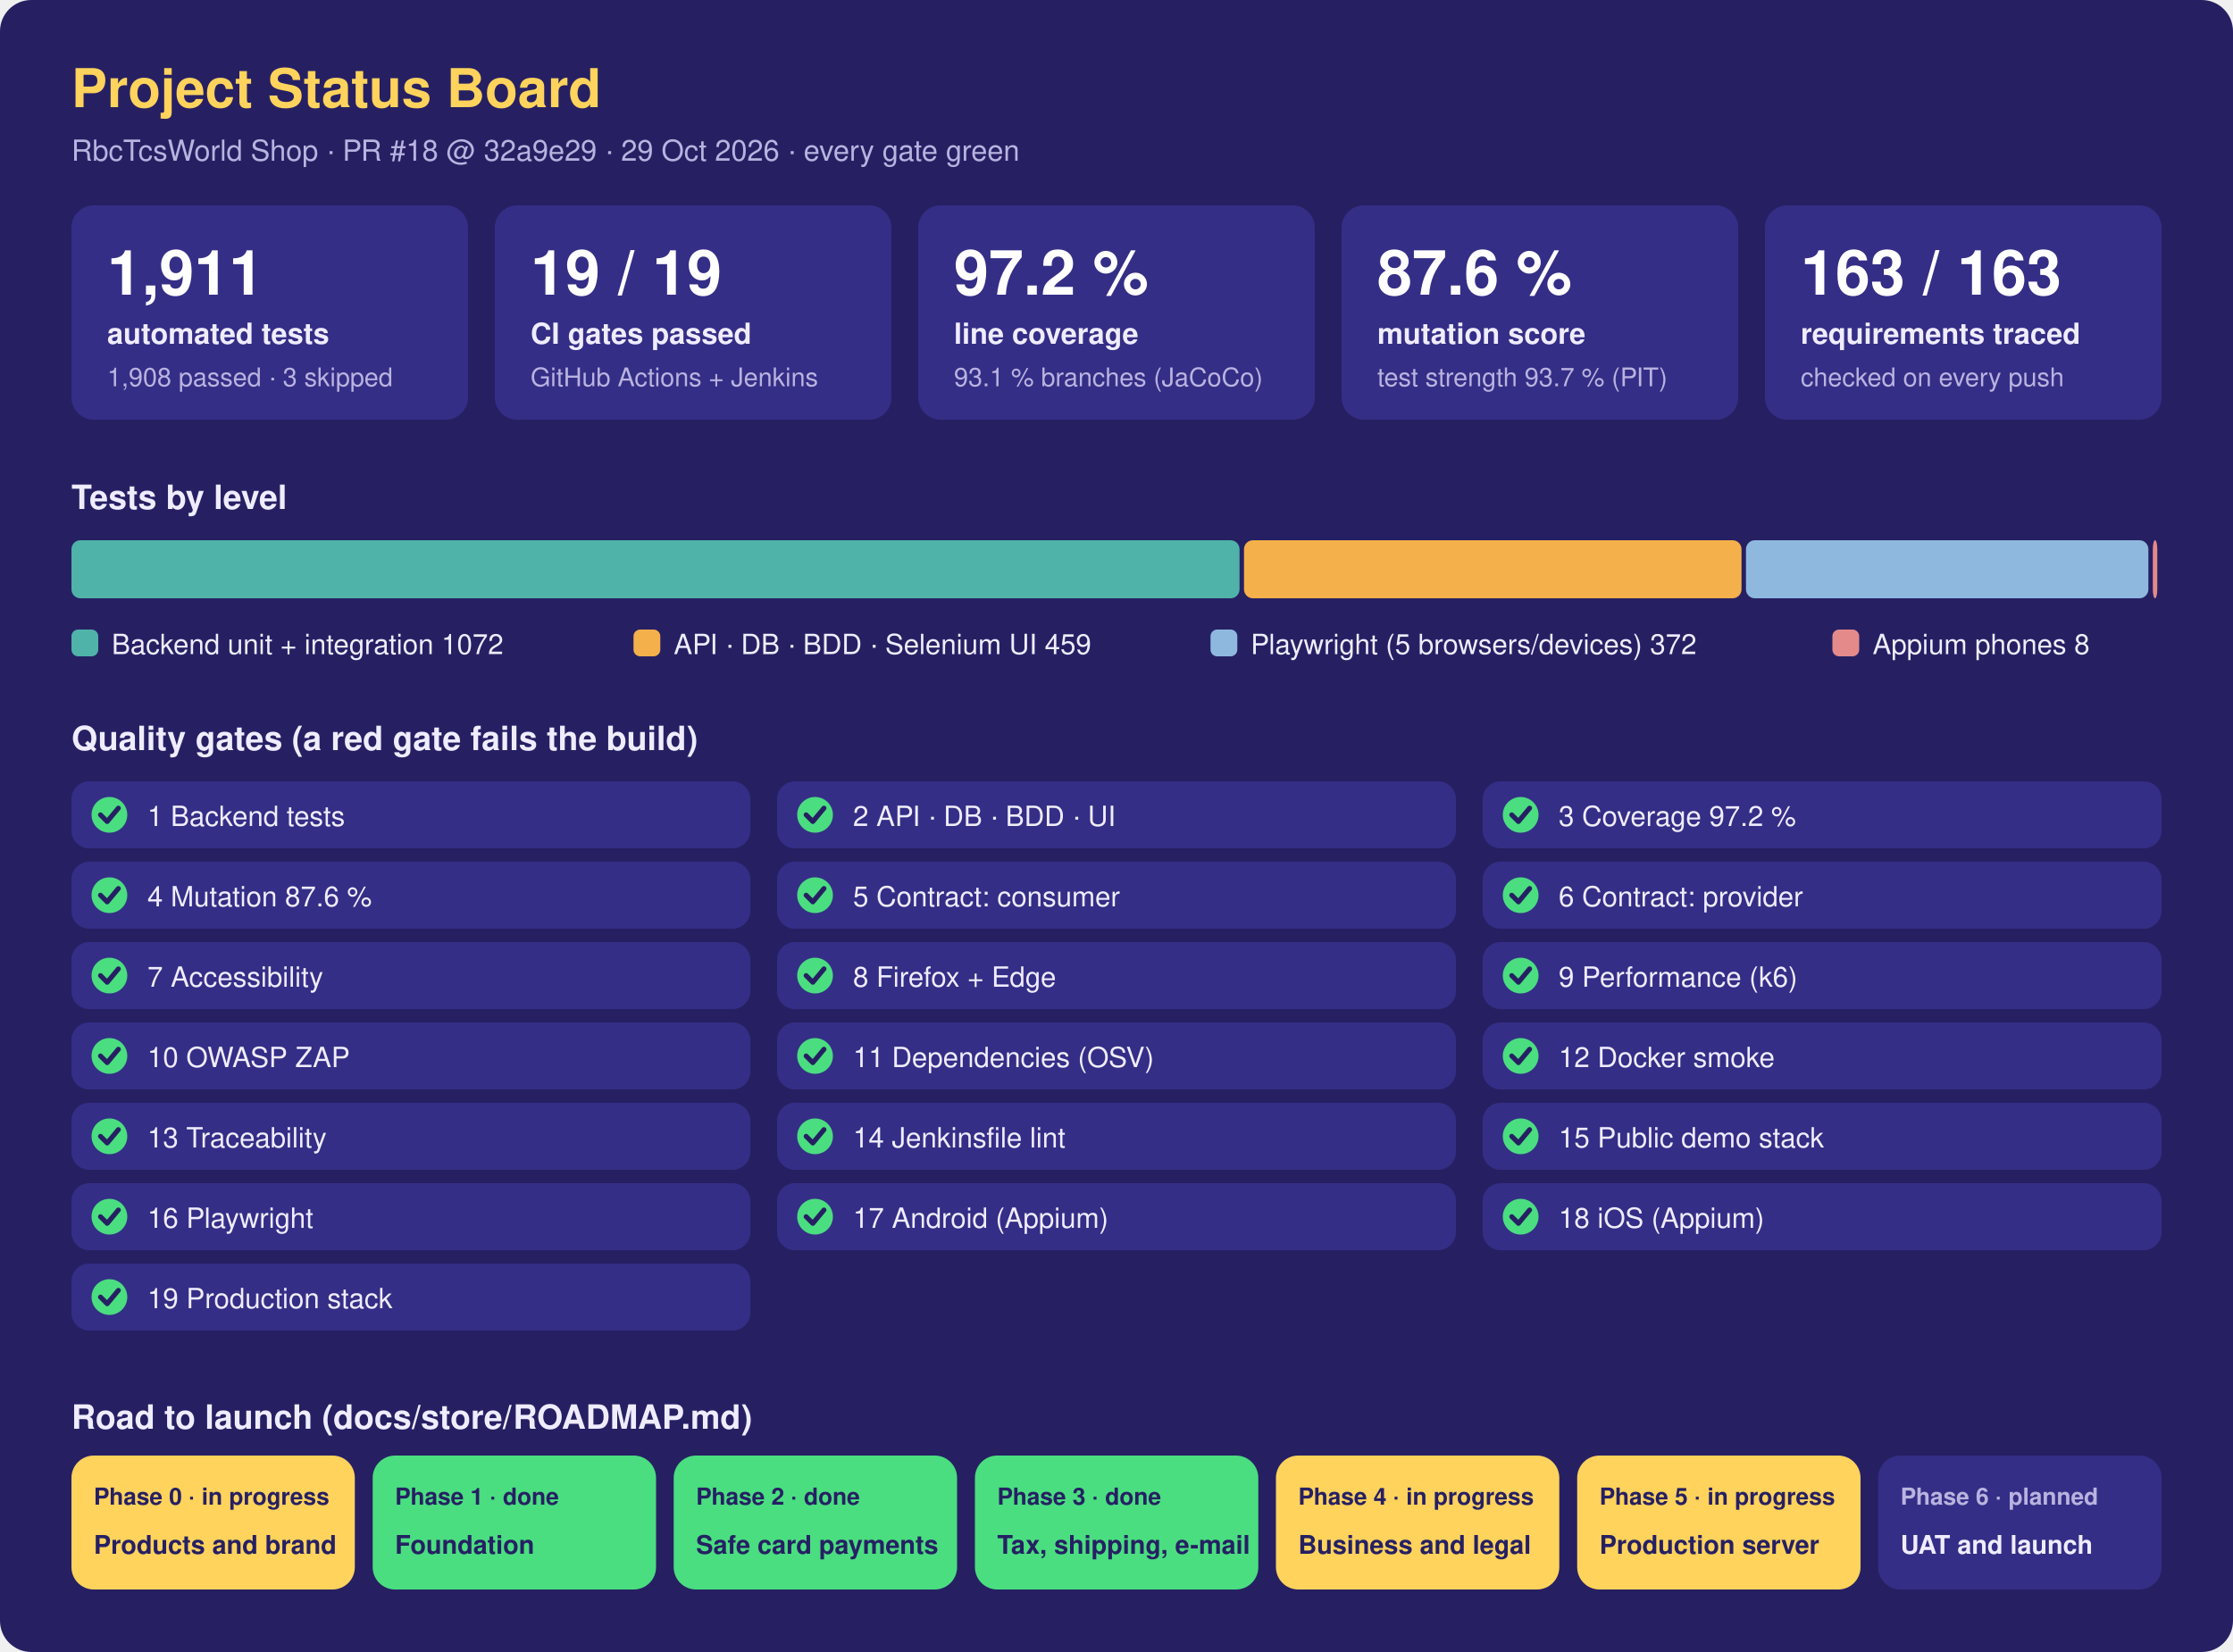
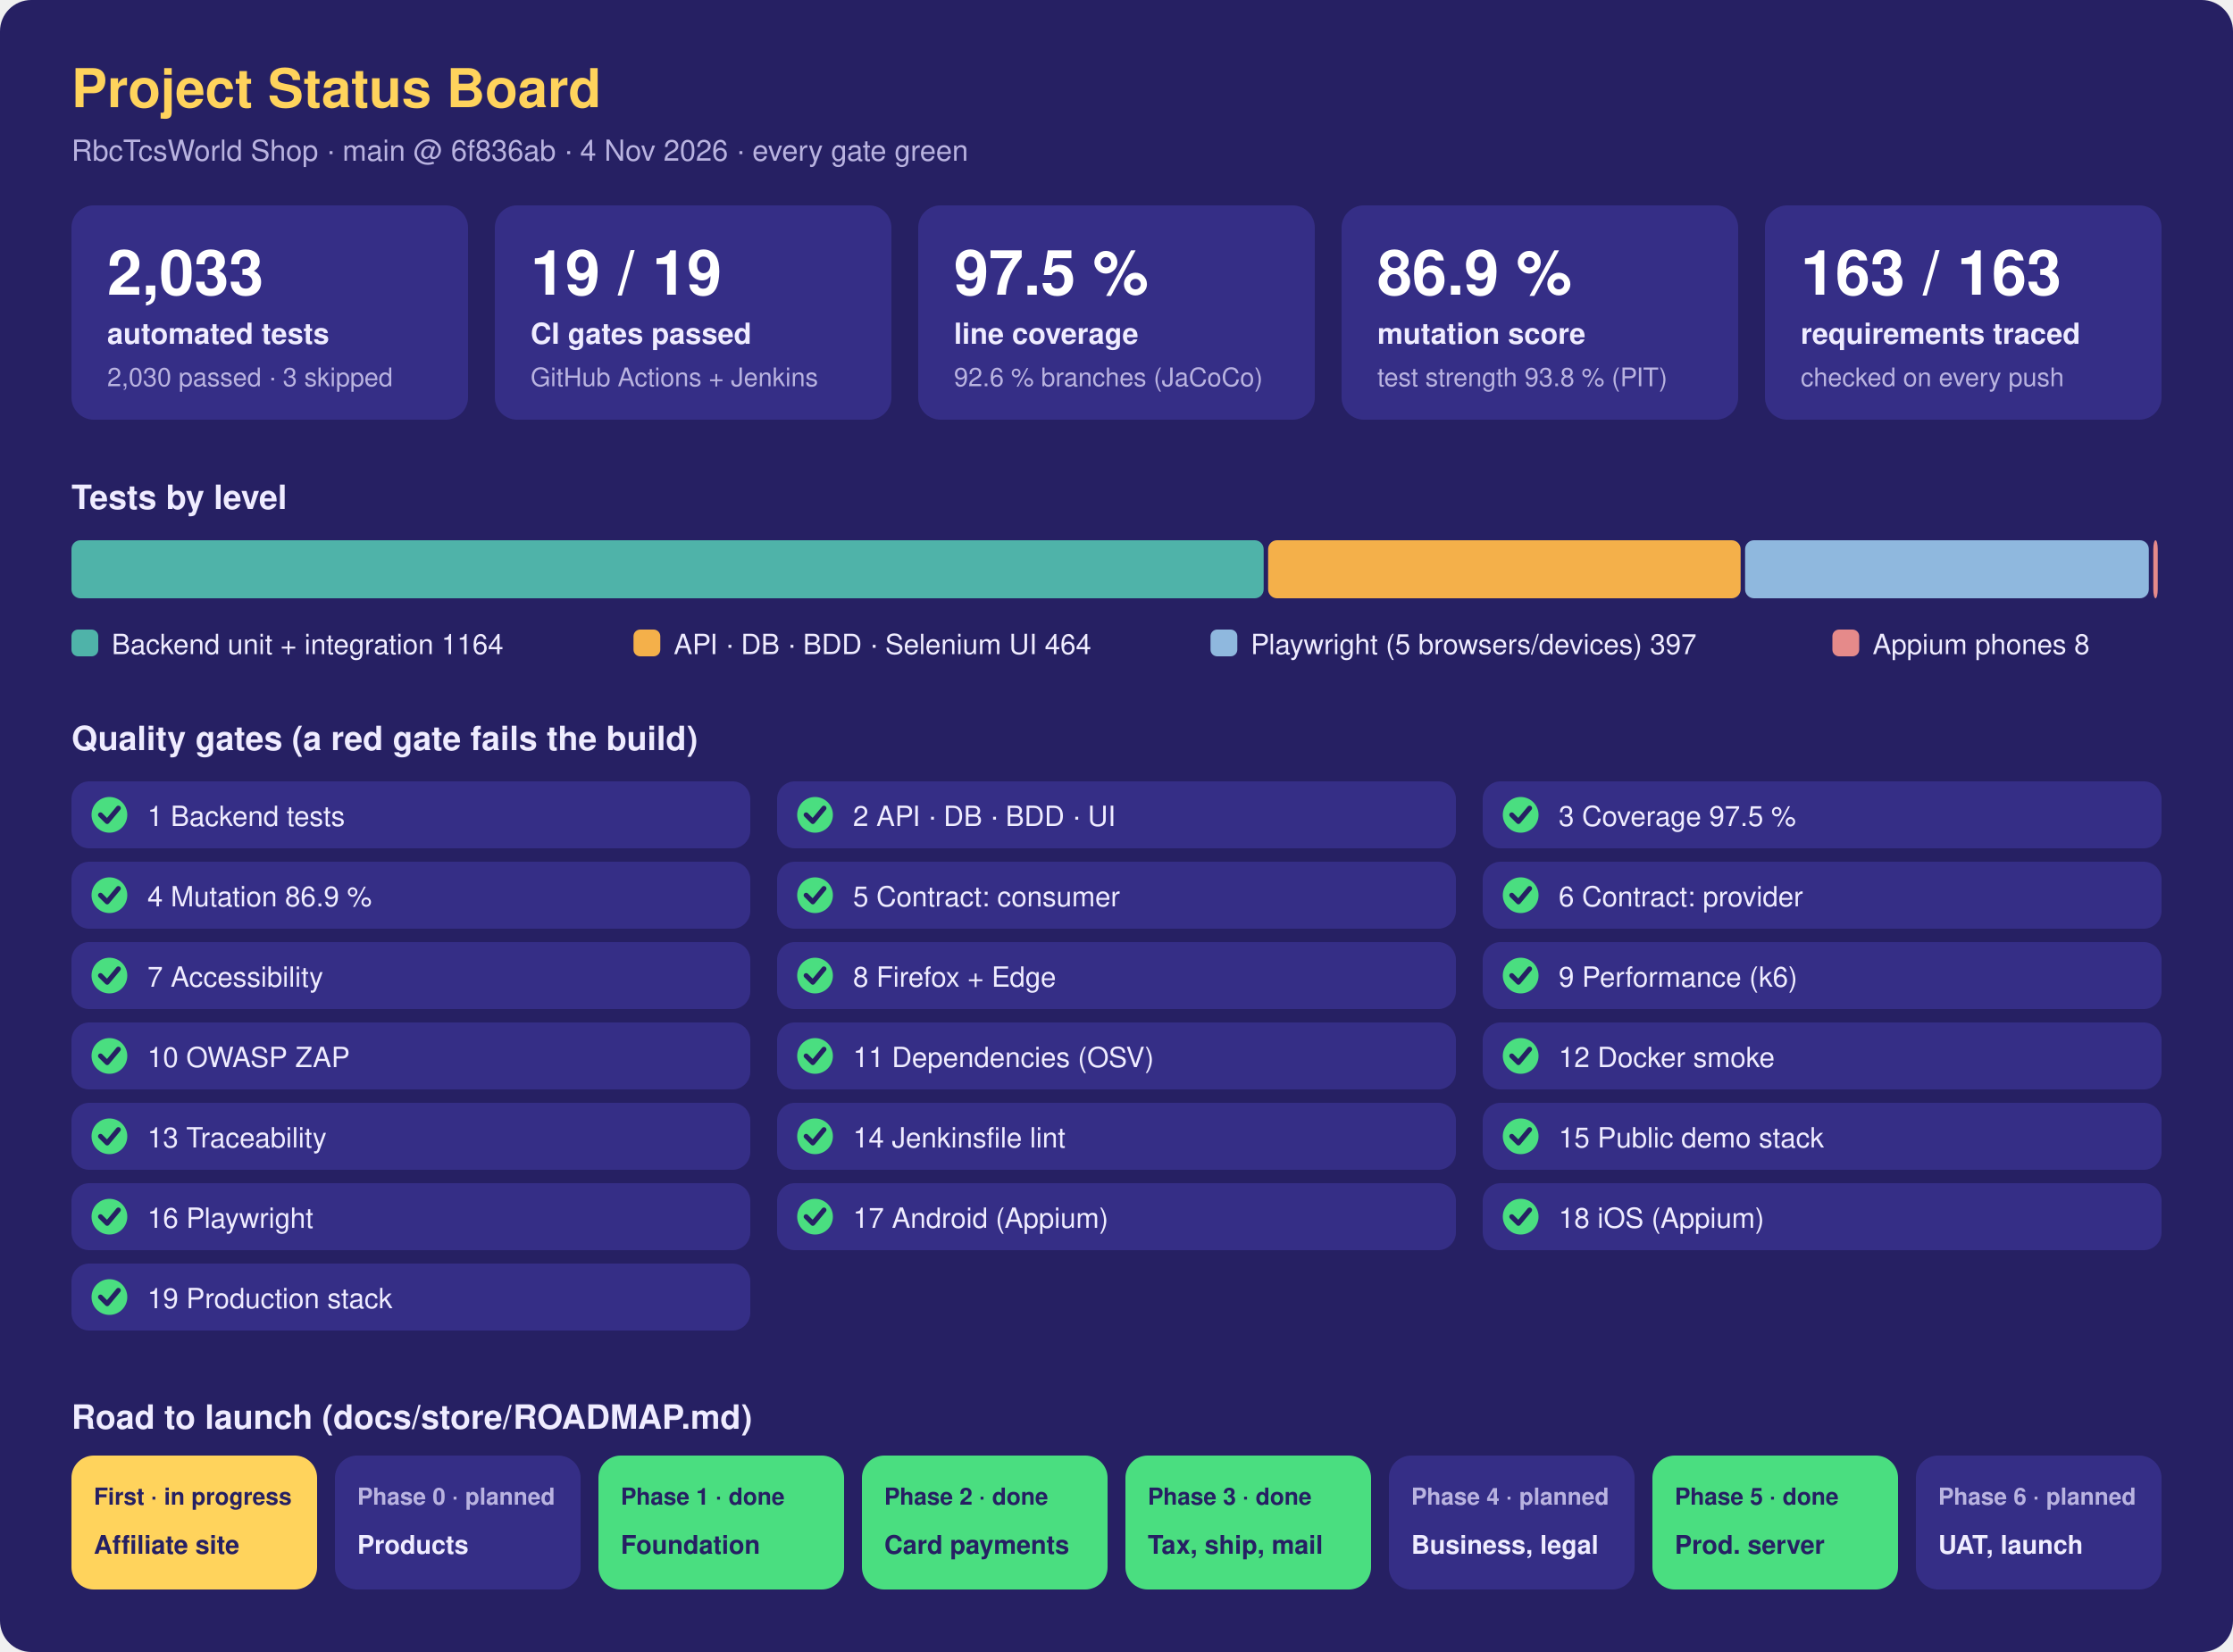
- <svg xmlns="http://www.w3.org/2000/svg" width="1000" height="740" viewBox="0 0 1000 740" role="img" aria-label="Project status board: 1911 automated tests, 1908 passed and 3 skipped by design; 19 of 19 CI gates passed; 97.2 percent line coverage; 87.6 percent mutation score; 163 of 163 requirements traced; road to launch: phase 1 foundation done, phase 0 products in progress, phases 2 and 3 (safe card payments; tax, shipping and e-mail) done, phase 4 business and legal in progress, phase 5 production server built.">
+ <svg xmlns="http://www.w3.org/2000/svg" width="1000" height="740" viewBox="0 0 1000 740" role="img" aria-label="Project status board: 2033 automated tests, 2030 passed and 3 skipped by design; 19 of 19 CI gates passed; 97.5 percent line coverage; 86.9 percent mutation score; 163 of 163 requirements traced; road to launch: first an Amazon affiliate site (in progress, STORE_SALES=off); phases 1, 2, 3 and 5 done (foundation, safe card payments, tax shipping and e-mail, production server); phases 0, 4 and 6 (products, business and legal, UAT) planned for the own shop.">
  <rect width="1000" height="740" rx="14" fill="#262063" />
  <text x="32" y="48" font-family="'Segoe UI', Helvetica, Arial, sans-serif" font-size="24" font-weight="700" fill="#ffd35c" text-anchor="start">Project Status Board</text>
-   <text x="32" y="72" font-family="'Segoe UI', Helvetica, Arial, sans-serif" font-size="13" font-weight="400" fill="#b9b3e0" text-anchor="start">RbcTcsWorld Shop · PR #18 @ 32a9e29 · 29 Oct 2026 · every gate green</text>
+   <text x="32" y="72" font-family="'Segoe UI', Helvetica, Arial, sans-serif" font-size="13" font-weight="400" fill="#b9b3e0" text-anchor="start">RbcTcsWorld Shop · main @ 6f836ab · 4 Nov 2026 · every gate green</text>
  <rect x="32.0" y="92" width="177.6" height="96" rx="10" fill="#352e86" />
-   <text x="48.0" y="132" font-family="'Segoe UI', Helvetica, Arial, sans-serif" font-size="28" font-weight="700" fill="#ffffff" text-anchor="start">1,911</text>
+   <text x="48.0" y="132" font-family="'Segoe UI', Helvetica, Arial, sans-serif" font-size="28" font-weight="700" fill="#ffffff" text-anchor="start">2,033</text>
  <text x="48.0" y="154" font-family="'Segoe UI', Helvetica, Arial, sans-serif" font-size="13" font-weight="600" fill="#efecff" text-anchor="start">automated tests</text>
-   <text x="48.0" y="173" font-family="'Segoe UI', Helvetica, Arial, sans-serif" font-size="11.5" font-weight="400" fill="#b9b3e0" text-anchor="start">1,908 passed · 3 skipped</text>
+   <text x="48.0" y="173" font-family="'Segoe UI', Helvetica, Arial, sans-serif" font-size="11.5" font-weight="400" fill="#b9b3e0" text-anchor="start">2,030 passed · 3 skipped</text>
  <rect x="221.6" y="92" width="177.6" height="96" rx="10" fill="#352e86" />
  <text x="237.6" y="132" font-family="'Segoe UI', Helvetica, Arial, sans-serif" font-size="28" font-weight="700" fill="#ffffff" text-anchor="start">19 / 19</text>
  <text x="237.6" y="154" font-family="'Segoe UI', Helvetica, Arial, sans-serif" font-size="13" font-weight="600" fill="#efecff" text-anchor="start">CI gates passed</text>
  <text x="237.6" y="173" font-family="'Segoe UI', Helvetica, Arial, sans-serif" font-size="11.5" font-weight="400" fill="#b9b3e0" text-anchor="start">GitHub Actions + Jenkins</text>
  <rect x="411.2" y="92" width="177.6" height="96" rx="10" fill="#352e86" />
-   <text x="427.2" y="132" font-family="'Segoe UI', Helvetica, Arial, sans-serif" font-size="28" font-weight="700" fill="#ffffff" text-anchor="start">97.2 %</text>
+   <text x="427.2" y="132" font-family="'Segoe UI', Helvetica, Arial, sans-serif" font-size="28" font-weight="700" fill="#ffffff" text-anchor="start">97.5 %</text>
  <text x="427.2" y="154" font-family="'Segoe UI', Helvetica, Arial, sans-serif" font-size="13" font-weight="600" fill="#efecff" text-anchor="start">line coverage</text>
-   <text x="427.2" y="173" font-family="'Segoe UI', Helvetica, Arial, sans-serif" font-size="11.5" font-weight="400" fill="#b9b3e0" text-anchor="start">93.1 % branches (JaCoCo)</text>
+   <text x="427.2" y="173" font-family="'Segoe UI', Helvetica, Arial, sans-serif" font-size="11.5" font-weight="400" fill="#b9b3e0" text-anchor="start">92.6 % branches (JaCoCo)</text>
  <rect x="600.8" y="92" width="177.6" height="96" rx="10" fill="#352e86" />
-   <text x="616.8" y="132" font-family="'Segoe UI', Helvetica, Arial, sans-serif" font-size="28" font-weight="700" fill="#ffffff" text-anchor="start">87.6 %</text>
+   <text x="616.8" y="132" font-family="'Segoe UI', Helvetica, Arial, sans-serif" font-size="28" font-weight="700" fill="#ffffff" text-anchor="start">86.9 %</text>
  <text x="616.8" y="154" font-family="'Segoe UI', Helvetica, Arial, sans-serif" font-size="13" font-weight="600" fill="#efecff" text-anchor="start">mutation score</text>
-   <text x="616.8" y="173" font-family="'Segoe UI', Helvetica, Arial, sans-serif" font-size="11.5" font-weight="400" fill="#b9b3e0" text-anchor="start">test strength 93.7 % (PIT)</text>
+   <text x="616.8" y="173" font-family="'Segoe UI', Helvetica, Arial, sans-serif" font-size="11.5" font-weight="400" fill="#b9b3e0" text-anchor="start">test strength 93.8 % (PIT)</text>
  <rect x="790.4" y="92" width="177.6" height="96" rx="10" fill="#352e86" />
  <text x="806.4" y="132" font-family="'Segoe UI', Helvetica, Arial, sans-serif" font-size="28" font-weight="700" fill="#ffffff" text-anchor="start">163 / 163</text>
  <text x="806.4" y="154" font-family="'Segoe UI', Helvetica, Arial, sans-serif" font-size="13" font-weight="600" fill="#efecff" text-anchor="start">requirements traced</text>
  <text x="806.4" y="173" font-family="'Segoe UI', Helvetica, Arial, sans-serif" font-size="11.5" font-weight="400" fill="#b9b3e0" text-anchor="start">checked on every push</text>
  <text x="32" y="228" font-family="'Segoe UI', Helvetica, Arial, sans-serif" font-size="15" font-weight="700" fill="#efecff" text-anchor="start">Tests by level</text>
-   <rect x="32.0" y="242" width="523.1" height="26" rx="4" fill="#4fb3a9" />
-   <rect x="557.1" y="242" width="222.8" height="26" rx="4" fill="#f4b04a" />
-   <rect x="781.9" y="242" width="180.2" height="26" rx="4" fill="#8fb8de" />
-   <rect x="964.1" y="242" width="2.0" height="26" rx="4" fill="#e58a8a" />
+   <rect x="32.0" y="242" width="533.9" height="26" rx="4" fill="#4fb3a9" />
+   <rect x="567.9" y="242" width="211.6" height="26" rx="4" fill="#f4b04a" />
+   <rect x="781.5" y="242" width="180.8" height="26" rx="4" fill="#8fb8de" />
+   <rect x="964.3" y="242" width="2.0" height="26" rx="4" fill="#e58a8a" />
  <rect x="32" y="282" width="12" height="12" rx="3" fill="#4fb3a9" />
-   <text x="50" y="293" font-family="'Segoe UI', Helvetica, Arial, sans-serif" font-size="12.5" font-weight="400" fill="#efecff" text-anchor="start">Backend unit + integration 1072</text>
+   <text x="50" y="293" font-family="'Segoe UI', Helvetica, Arial, sans-serif" font-size="12.5" font-weight="400" fill="#efecff" text-anchor="start">Backend unit + integration 1164</text>
  <rect x="283.7" y="282" width="12" height="12" rx="3" fill="#f4b04a" />
-   <text x="301.7" y="293" font-family="'Segoe UI', Helvetica, Arial, sans-serif" font-size="12.5" font-weight="400" fill="#efecff" text-anchor="start">API · DB · BDD · Selenium UI 459</text>
+   <text x="301.7" y="293" font-family="'Segoe UI', Helvetica, Arial, sans-serif" font-size="12.5" font-weight="400" fill="#efecff" text-anchor="start">API · DB · BDD · Selenium UI 464</text>
  <rect x="542.1" y="282" width="12" height="12" rx="3" fill="#8fb8de" />
-   <text x="560.1" y="293" font-family="'Segoe UI', Helvetica, Arial, sans-serif" font-size="12.5" font-weight="400" fill="#efecff" text-anchor="start">Playwright (5 browsers/devices) 372</text>
+   <text x="560.1" y="293" font-family="'Segoe UI', Helvetica, Arial, sans-serif" font-size="12.5" font-weight="400" fill="#efecff" text-anchor="start">Playwright (5 browsers/devices) 397</text>
  <rect x="820.6" y="282" width="12" height="12" rx="3" fill="#e58a8a" />
  <text x="838.6" y="293" font-family="'Segoe UI', Helvetica, Arial, sans-serif" font-size="12.5" font-weight="400" fill="#efecff" text-anchor="start">Appium phones 8</text>
  <text x="32" y="336" font-family="'Segoe UI', Helvetica, Arial, sans-serif" font-size="15" font-weight="700" fill="#efecff" text-anchor="start">Quality gates (a red gate fails the build)</text>
  <rect x="32.0" y="350" width="304.0" height="30" rx="8" fill="#352e86" />
  <circle cx="49.0" cy="365" r="8" fill="#4ade80" />
  <path d="M45.0 365 l3 3 l5 -6" fill="none" stroke="#262063" stroke-width="2.2" stroke-linecap="round" stroke-linejoin="round" />
  <text x="66.0" y="370" font-family="'Segoe UI', Helvetica, Arial, sans-serif" font-size="12.5" font-weight="400" fill="#efecff" text-anchor="start">1  Backend tests</text>
  <rect x="348.0" y="350" width="304.0" height="30" rx="8" fill="#352e86" />
  <circle cx="365.0" cy="365" r="8" fill="#4ade80" />
  <path d="M361.0 365 l3 3 l5 -6" fill="none" stroke="#262063" stroke-width="2.2" stroke-linecap="round" stroke-linejoin="round" />
  <text x="382.0" y="370" font-family="'Segoe UI', Helvetica, Arial, sans-serif" font-size="12.5" font-weight="400" fill="#efecff" text-anchor="start">2  API · DB · BDD · UI</text>
  <rect x="664.0" y="350" width="304.0" height="30" rx="8" fill="#352e86" />
  <circle cx="681.0" cy="365" r="8" fill="#4ade80" />
  <path d="M677.0 365 l3 3 l5 -6" fill="none" stroke="#262063" stroke-width="2.2" stroke-linecap="round" stroke-linejoin="round" />
-   <text x="698.0" y="370" font-family="'Segoe UI', Helvetica, Arial, sans-serif" font-size="12.5" font-weight="400" fill="#efecff" text-anchor="start">3  Coverage 97.2 %</text>
+   <text x="698.0" y="370" font-family="'Segoe UI', Helvetica, Arial, sans-serif" font-size="12.5" font-weight="400" fill="#efecff" text-anchor="start">3  Coverage 97.5 %</text>
  <rect x="32.0" y="386" width="304.0" height="30" rx="8" fill="#352e86" />
  <circle cx="49.0" cy="401" r="8" fill="#4ade80" />
  <path d="M45.0 401 l3 3 l5 -6" fill="none" stroke="#262063" stroke-width="2.2" stroke-linecap="round" stroke-linejoin="round" />
-   <text x="66.0" y="406" font-family="'Segoe UI', Helvetica, Arial, sans-serif" font-size="12.5" font-weight="400" fill="#efecff" text-anchor="start">4  Mutation 87.6 %</text>
+   <text x="66.0" y="406" font-family="'Segoe UI', Helvetica, Arial, sans-serif" font-size="12.5" font-weight="400" fill="#efecff" text-anchor="start">4  Mutation 86.9 %</text>
  <rect x="348.0" y="386" width="304.0" height="30" rx="8" fill="#352e86" />
  <circle cx="365.0" cy="401" r="8" fill="#4ade80" />
  <path d="M361.0 401 l3 3 l5 -6" fill="none" stroke="#262063" stroke-width="2.2" stroke-linecap="round" stroke-linejoin="round" />
  <text x="382.0" y="406" font-family="'Segoe UI', Helvetica, Arial, sans-serif" font-size="12.5" font-weight="400" fill="#efecff" text-anchor="start">5  Contract: consumer</text>
  <rect x="664.0" y="386" width="304.0" height="30" rx="8" fill="#352e86" />
  <circle cx="681.0" cy="401" r="8" fill="#4ade80" />
  <path d="M677.0 401 l3 3 l5 -6" fill="none" stroke="#262063" stroke-width="2.2" stroke-linecap="round" stroke-linejoin="round" />
  <text x="698.0" y="406" font-family="'Segoe UI', Helvetica, Arial, sans-serif" font-size="12.5" font-weight="400" fill="#efecff" text-anchor="start">6  Contract: provider</text>
  <rect x="32.0" y="422" width="304.0" height="30" rx="8" fill="#352e86" />
  <circle cx="49.0" cy="437" r="8" fill="#4ade80" />
  <path d="M45.0 437 l3 3 l5 -6" fill="none" stroke="#262063" stroke-width="2.2" stroke-linecap="round" stroke-linejoin="round" />
  <text x="66.0" y="442" font-family="'Segoe UI', Helvetica, Arial, sans-serif" font-size="12.5" font-weight="400" fill="#efecff" text-anchor="start">7  Accessibility</text>
  <rect x="348.0" y="422" width="304.0" height="30" rx="8" fill="#352e86" />
  <circle cx="365.0" cy="437" r="8" fill="#4ade80" />
  <path d="M361.0 437 l3 3 l5 -6" fill="none" stroke="#262063" stroke-width="2.2" stroke-linecap="round" stroke-linejoin="round" />
  <text x="382.0" y="442" font-family="'Segoe UI', Helvetica, Arial, sans-serif" font-size="12.5" font-weight="400" fill="#efecff" text-anchor="start">8  Firefox + Edge</text>
  <rect x="664.0" y="422" width="304.0" height="30" rx="8" fill="#352e86" />
  <circle cx="681.0" cy="437" r="8" fill="#4ade80" />
  <path d="M677.0 437 l3 3 l5 -6" fill="none" stroke="#262063" stroke-width="2.2" stroke-linecap="round" stroke-linejoin="round" />
  <text x="698.0" y="442" font-family="'Segoe UI', Helvetica, Arial, sans-serif" font-size="12.5" font-weight="400" fill="#efecff" text-anchor="start">9  Performance (k6)</text>
  <rect x="32.0" y="458" width="304.0" height="30" rx="8" fill="#352e86" />
  <circle cx="49.0" cy="473" r="8" fill="#4ade80" />
  <path d="M45.0 473 l3 3 l5 -6" fill="none" stroke="#262063" stroke-width="2.2" stroke-linecap="round" stroke-linejoin="round" />
  <text x="66.0" y="478" font-family="'Segoe UI', Helvetica, Arial, sans-serif" font-size="12.5" font-weight="400" fill="#efecff" text-anchor="start">10  OWASP ZAP</text>
  <rect x="348.0" y="458" width="304.0" height="30" rx="8" fill="#352e86" />
  <circle cx="365.0" cy="473" r="8" fill="#4ade80" />
  <path d="M361.0 473 l3 3 l5 -6" fill="none" stroke="#262063" stroke-width="2.2" stroke-linecap="round" stroke-linejoin="round" />
  <text x="382.0" y="478" font-family="'Segoe UI', Helvetica, Arial, sans-serif" font-size="12.5" font-weight="400" fill="#efecff" text-anchor="start">11  Dependencies (OSV)</text>
  <rect x="664.0" y="458" width="304.0" height="30" rx="8" fill="#352e86" />
  <circle cx="681.0" cy="473" r="8" fill="#4ade80" />
  <path d="M677.0 473 l3 3 l5 -6" fill="none" stroke="#262063" stroke-width="2.2" stroke-linecap="round" stroke-linejoin="round" />
  <text x="698.0" y="478" font-family="'Segoe UI', Helvetica, Arial, sans-serif" font-size="12.5" font-weight="400" fill="#efecff" text-anchor="start">12  Docker smoke</text>
  <rect x="32.0" y="494" width="304.0" height="30" rx="8" fill="#352e86" />
  <circle cx="49.0" cy="509" r="8" fill="#4ade80" />
  <path d="M45.0 509 l3 3 l5 -6" fill="none" stroke="#262063" stroke-width="2.2" stroke-linecap="round" stroke-linejoin="round" />
  <text x="66.0" y="514" font-family="'Segoe UI', Helvetica, Arial, sans-serif" font-size="12.5" font-weight="400" fill="#efecff" text-anchor="start">13  Traceability</text>
  <rect x="348.0" y="494" width="304.0" height="30" rx="8" fill="#352e86" />
  <circle cx="365.0" cy="509" r="8" fill="#4ade80" />
  <path d="M361.0 509 l3 3 l5 -6" fill="none" stroke="#262063" stroke-width="2.2" stroke-linecap="round" stroke-linejoin="round" />
  <text x="382.0" y="514" font-family="'Segoe UI', Helvetica, Arial, sans-serif" font-size="12.5" font-weight="400" fill="#efecff" text-anchor="start">14  Jenkinsfile lint</text>
  <rect x="664.0" y="494" width="304.0" height="30" rx="8" fill="#352e86" />
  <circle cx="681.0" cy="509" r="8" fill="#4ade80" />
  <path d="M677.0 509 l3 3 l5 -6" fill="none" stroke="#262063" stroke-width="2.2" stroke-linecap="round" stroke-linejoin="round" />
  <text x="698.0" y="514" font-family="'Segoe UI', Helvetica, Arial, sans-serif" font-size="12.5" font-weight="400" fill="#efecff" text-anchor="start">15  Public demo stack</text>
  <rect x="32.0" y="530" width="304.0" height="30" rx="8" fill="#352e86" />
  <circle cx="49.0" cy="545" r="8" fill="#4ade80" />
  <path d="M45.0 545 l3 3 l5 -6" fill="none" stroke="#262063" stroke-width="2.2" stroke-linecap="round" stroke-linejoin="round" />
  <text x="66.0" y="550" font-family="'Segoe UI', Helvetica, Arial, sans-serif" font-size="12.5" font-weight="400" fill="#efecff" text-anchor="start">16  Playwright</text>
  <rect x="348.0" y="530" width="304.0" height="30" rx="8" fill="#352e86" />
  <circle cx="365.0" cy="545" r="8" fill="#4ade80" />
  <path d="M361.0 545 l3 3 l5 -6" fill="none" stroke="#262063" stroke-width="2.2" stroke-linecap="round" stroke-linejoin="round" />
  <text x="382.0" y="550" font-family="'Segoe UI', Helvetica, Arial, sans-serif" font-size="12.5" font-weight="400" fill="#efecff" text-anchor="start">17  Android (Appium)</text>
  <rect x="664.0" y="530" width="304.0" height="30" rx="8" fill="#352e86" />
  <circle cx="681.0" cy="545" r="8" fill="#4ade80" />
  <path d="M677.0 545 l3 3 l5 -6" fill="none" stroke="#262063" stroke-width="2.2" stroke-linecap="round" stroke-linejoin="round" />
  <text x="698.0" y="550" font-family="'Segoe UI', Helvetica, Arial, sans-serif" font-size="12.5" font-weight="400" fill="#efecff" text-anchor="start">18  iOS (Appium)</text>
  <rect x="32.0" y="566" width="304.0" height="30" rx="8" fill="#352e86" />
  <circle cx="49.0" cy="581" r="8" fill="#4ade80" />
  <path d="M45.0 581 l3 3 l5 -6" fill="none" stroke="#262063" stroke-width="2.2" stroke-linecap="round" stroke-linejoin="round" />
  <text x="66.0" y="586" font-family="'Segoe UI', Helvetica, Arial, sans-serif" font-size="12.5" font-weight="400" fill="#efecff" text-anchor="start">19  Production stack</text>
  <text x="32" y="640" font-family="'Segoe UI', Helvetica, Arial, sans-serif" font-size="15" font-weight="700" fill="#efecff" text-anchor="start">Road to launch (docs/store/ROADMAP.md)</text>
-   <rect x="32.0" y="652" width="126.9" height="60" rx="10" fill="#ffd35c" />
-   <text x="42.0" y="674" font-family="'Segoe UI', Helvetica, Arial, sans-serif" font-size="10.5" font-weight="700" fill="#262063" text-anchor="start">Phase 0 · in progress</text>
-   <text x="42.0" y="696" font-family="'Segoe UI', Helvetica, Arial, sans-serif" font-size="11.5" font-weight="600" fill="#262063" text-anchor="start">Products and brand</text>
-   <rect x="166.9" y="652" width="126.9" height="60" rx="10" fill="#4ade80" />
-   <text x="176.9" y="674" font-family="'Segoe UI', Helvetica, Arial, sans-serif" font-size="10.5" font-weight="700" fill="#262063" text-anchor="start">Phase 1 · done</text>
-   <text x="176.9" y="696" font-family="'Segoe UI', Helvetica, Arial, sans-serif" font-size="11.5" font-weight="600" fill="#262063" text-anchor="start">Foundation</text>
-   <rect x="301.7" y="652" width="126.9" height="60" rx="10" fill="#4ade80" />
-   <text x="311.7" y="674" font-family="'Segoe UI', Helvetica, Arial, sans-serif" font-size="10.5" font-weight="700" fill="#262063" text-anchor="start">Phase 2 · done</text>
-   <text x="311.7" y="696" font-family="'Segoe UI', Helvetica, Arial, sans-serif" font-size="11.5" font-weight="600" fill="#262063" text-anchor="start">Safe card payments</text>
-   <rect x="436.6" y="652" width="126.9" height="60" rx="10" fill="#4ade80" />
-   <text x="446.6" y="674" font-family="'Segoe UI', Helvetica, Arial, sans-serif" font-size="10.5" font-weight="700" fill="#262063" text-anchor="start">Phase 3 · done</text>
-   <text x="446.6" y="696" font-family="'Segoe UI', Helvetica, Arial, sans-serif" font-size="11.5" font-weight="600" fill="#262063" text-anchor="start">Tax, shipping, e-mail</text>
-   <rect x="571.4" y="652" width="126.9" height="60" rx="10" fill="#ffd35c" />
-   <text x="581.4" y="674" font-family="'Segoe UI', Helvetica, Arial, sans-serif" font-size="10.5" font-weight="700" fill="#262063" text-anchor="start">Phase 4 · in progress</text>
-   <text x="581.4" y="696" font-family="'Segoe UI', Helvetica, Arial, sans-serif" font-size="11.5" font-weight="600" fill="#262063" text-anchor="start">Business and legal</text>
-   <rect x="706.3" y="652" width="126.9" height="60" rx="10" fill="#ffd35c" />
-   <text x="716.3" y="674" font-family="'Segoe UI', Helvetica, Arial, sans-serif" font-size="10.5" font-weight="700" fill="#262063" text-anchor="start">Phase 5 · in progress</text>
-   <text x="716.3" y="696" font-family="'Segoe UI', Helvetica, Arial, sans-serif" font-size="11.5" font-weight="600" fill="#262063" text-anchor="start">Production server</text>
-   <rect x="841.1" y="652" width="126.9" height="60" rx="10" fill="#352e86" />
-   <text x="851.1" y="674" font-family="'Segoe UI', Helvetica, Arial, sans-serif" font-size="10.5" font-weight="700" fill="#b9b3e0" text-anchor="start">Phase 6 · planned</text>
-   <text x="851.1" y="696" font-family="'Segoe UI', Helvetica, Arial, sans-serif" font-size="11.5" font-weight="600" fill="#efecff" text-anchor="start">UAT and launch</text>
+   <rect x="32.0" y="652" width="110.0" height="60" rx="10" fill="#ffd35c" />
+   <text x="42.0" y="674" font-family="'Segoe UI', Helvetica, Arial, sans-serif" font-size="10.5" font-weight="700" fill="#262063" text-anchor="start">First · in progress</text>
+   <text x="42.0" y="696" font-family="'Segoe UI', Helvetica, Arial, sans-serif" font-size="11.5" font-weight="600" fill="#262063" text-anchor="start">Affiliate site</text>
+   <rect x="150.0" y="652" width="110.0" height="60" rx="10" fill="#352e86" />
+   <text x="160.0" y="674" font-family="'Segoe UI', Helvetica, Arial, sans-serif" font-size="10.5" font-weight="700" fill="#b9b3e0" text-anchor="start">Phase 0 · planned</text>
+   <text x="160.0" y="696" font-family="'Segoe UI', Helvetica, Arial, sans-serif" font-size="11.5" font-weight="600" fill="#efecff" text-anchor="start">Products</text>
+   <rect x="268.0" y="652" width="110.0" height="60" rx="10" fill="#4ade80" />
+   <text x="278.0" y="674" font-family="'Segoe UI', Helvetica, Arial, sans-serif" font-size="10.5" font-weight="700" fill="#262063" text-anchor="start">Phase 1 · done</text>
+   <text x="278.0" y="696" font-family="'Segoe UI', Helvetica, Arial, sans-serif" font-size="11.5" font-weight="600" fill="#262063" text-anchor="start">Foundation</text>
+   <rect x="386.0" y="652" width="110.0" height="60" rx="10" fill="#4ade80" />
+   <text x="396.0" y="674" font-family="'Segoe UI', Helvetica, Arial, sans-serif" font-size="10.5" font-weight="700" fill="#262063" text-anchor="start">Phase 2 · done</text>
+   <text x="396.0" y="696" font-family="'Segoe UI', Helvetica, Arial, sans-serif" font-size="11.5" font-weight="600" fill="#262063" text-anchor="start">Card payments</text>
+   <rect x="504.0" y="652" width="110.0" height="60" rx="10" fill="#4ade80" />
+   <text x="514.0" y="674" font-family="'Segoe UI', Helvetica, Arial, sans-serif" font-size="10.5" font-weight="700" fill="#262063" text-anchor="start">Phase 3 · done</text>
+   <text x="514.0" y="696" font-family="'Segoe UI', Helvetica, Arial, sans-serif" font-size="11.5" font-weight="600" fill="#262063" text-anchor="start">Tax, ship, mail</text>
+   <rect x="622.0" y="652" width="110.0" height="60" rx="10" fill="#352e86" />
+   <text x="632.0" y="674" font-family="'Segoe UI', Helvetica, Arial, sans-serif" font-size="10.5" font-weight="700" fill="#b9b3e0" text-anchor="start">Phase 4 · planned</text>
+   <text x="632.0" y="696" font-family="'Segoe UI', Helvetica, Arial, sans-serif" font-size="11.5" font-weight="600" fill="#efecff" text-anchor="start">Business, legal</text>
+   <rect x="740.0" y="652" width="110.0" height="60" rx="10" fill="#4ade80" />
+   <text x="750.0" y="674" font-family="'Segoe UI', Helvetica, Arial, sans-serif" font-size="10.5" font-weight="700" fill="#262063" text-anchor="start">Phase 5 · done</text>
+   <text x="750.0" y="696" font-family="'Segoe UI', Helvetica, Arial, sans-serif" font-size="11.5" font-weight="600" fill="#262063" text-anchor="start">Prod. server</text>
+   <rect x="858.0" y="652" width="110.0" height="60" rx="10" fill="#352e86" />
+   <text x="868.0" y="674" font-family="'Segoe UI', Helvetica, Arial, sans-serif" font-size="10.5" font-weight="700" fill="#b9b3e0" text-anchor="start">Phase 6 · planned</text>
+   <text x="868.0" y="696" font-family="'Segoe UI', Helvetica, Arial, sans-serif" font-size="11.5" font-weight="600" fill="#efecff" text-anchor="start">UAT, launch</text>
</svg>
